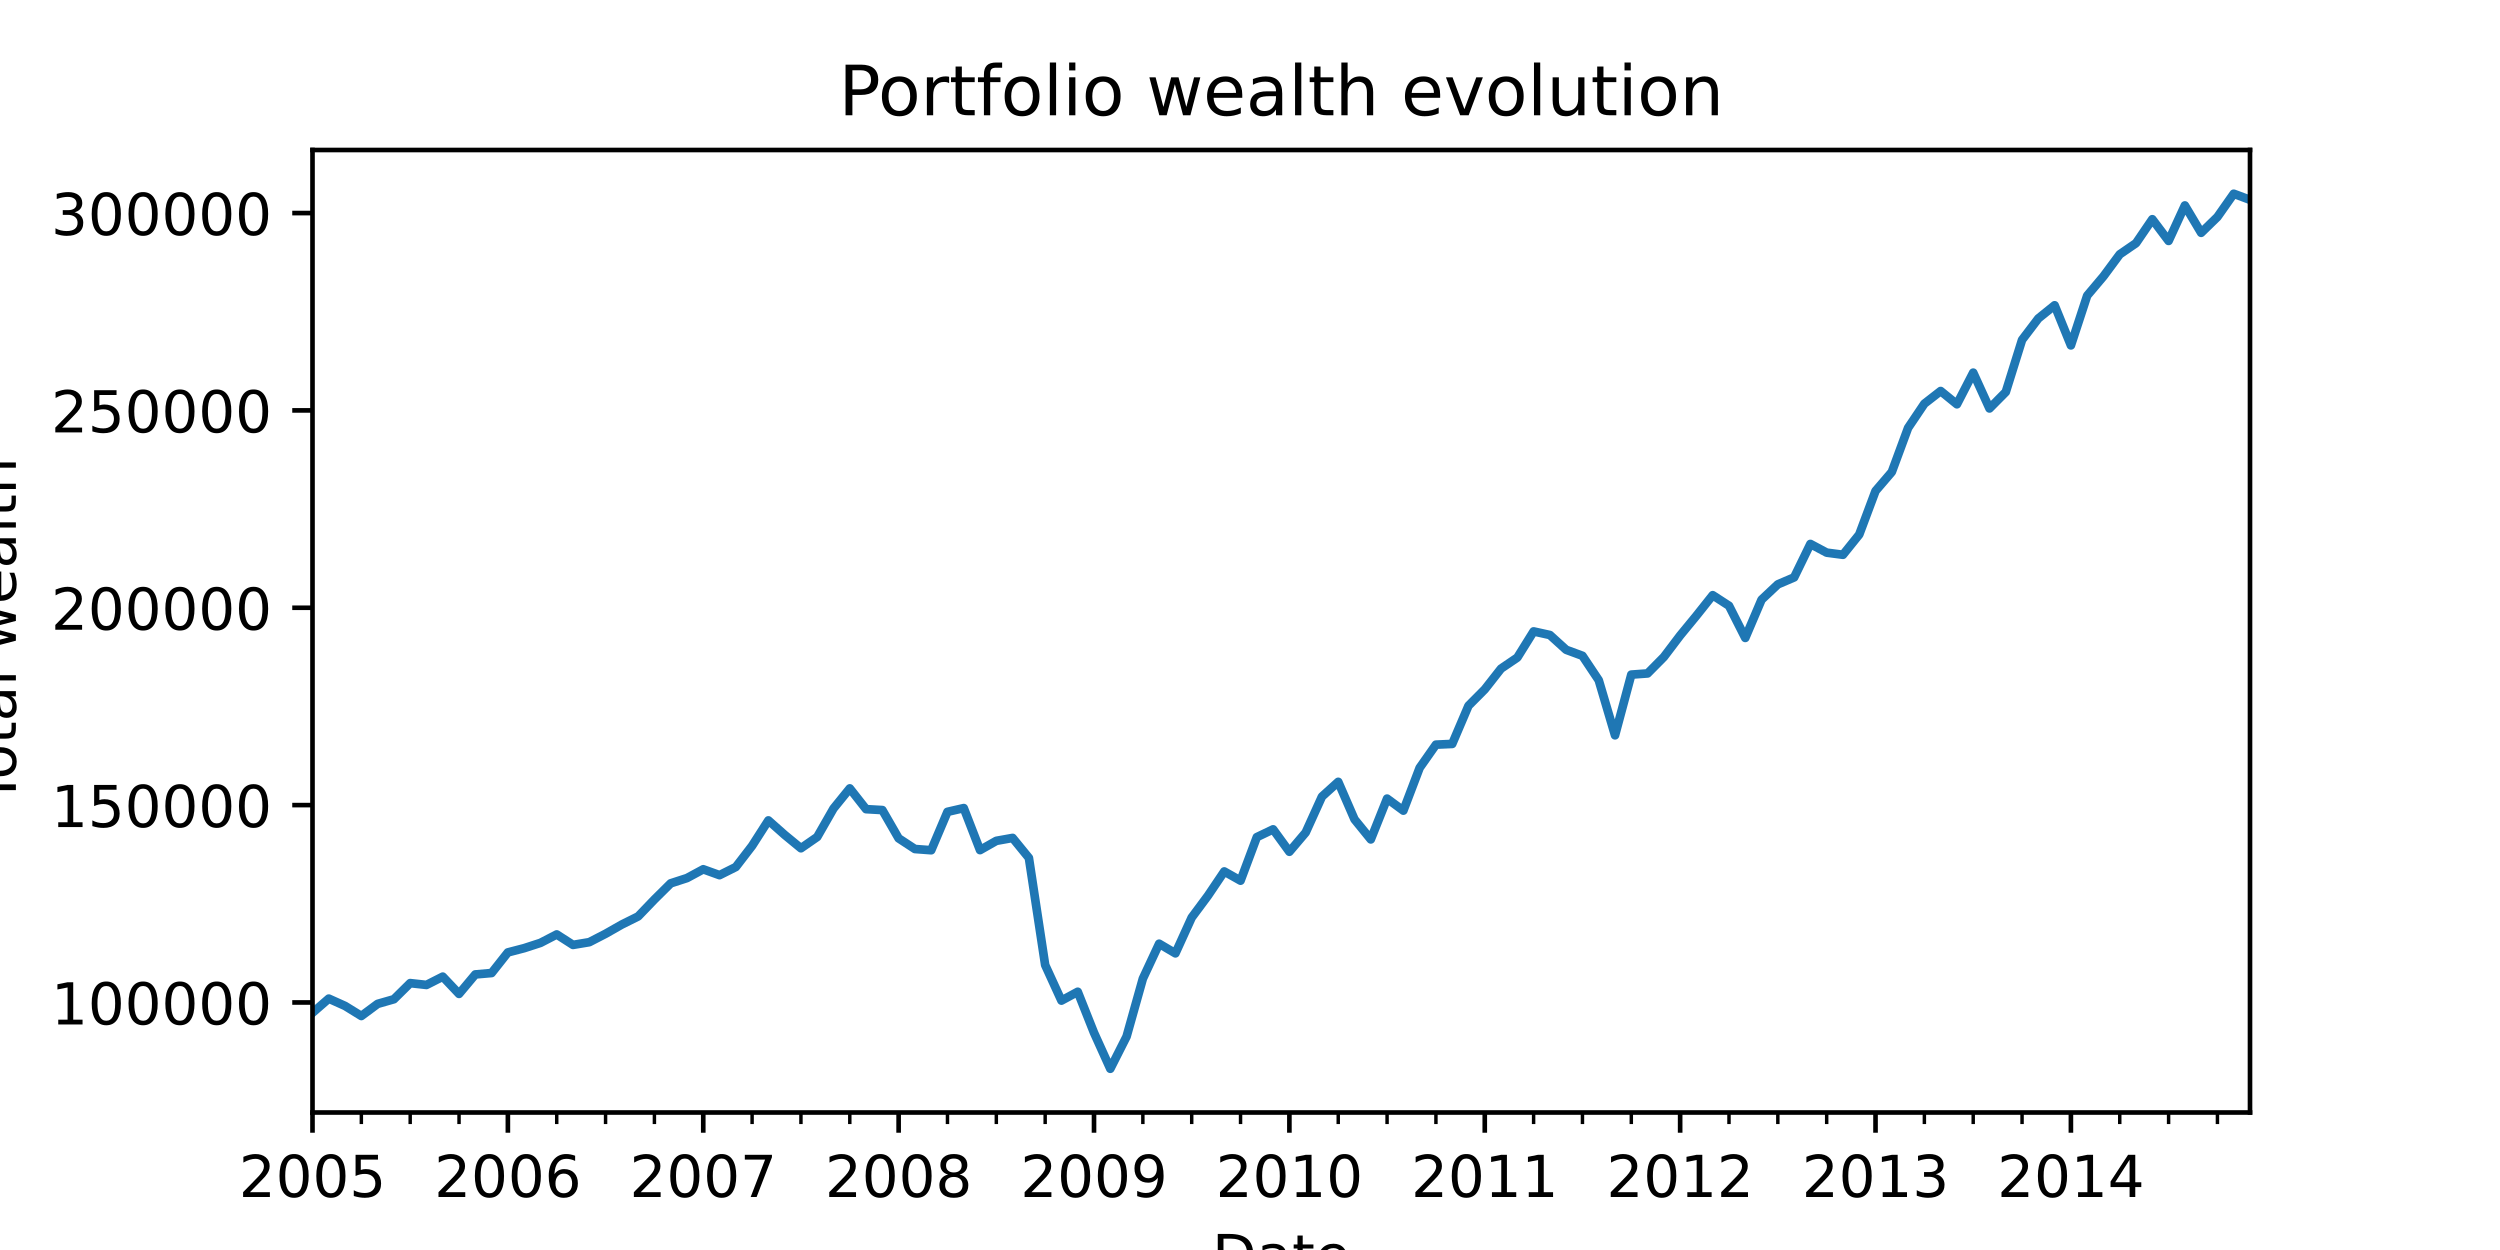
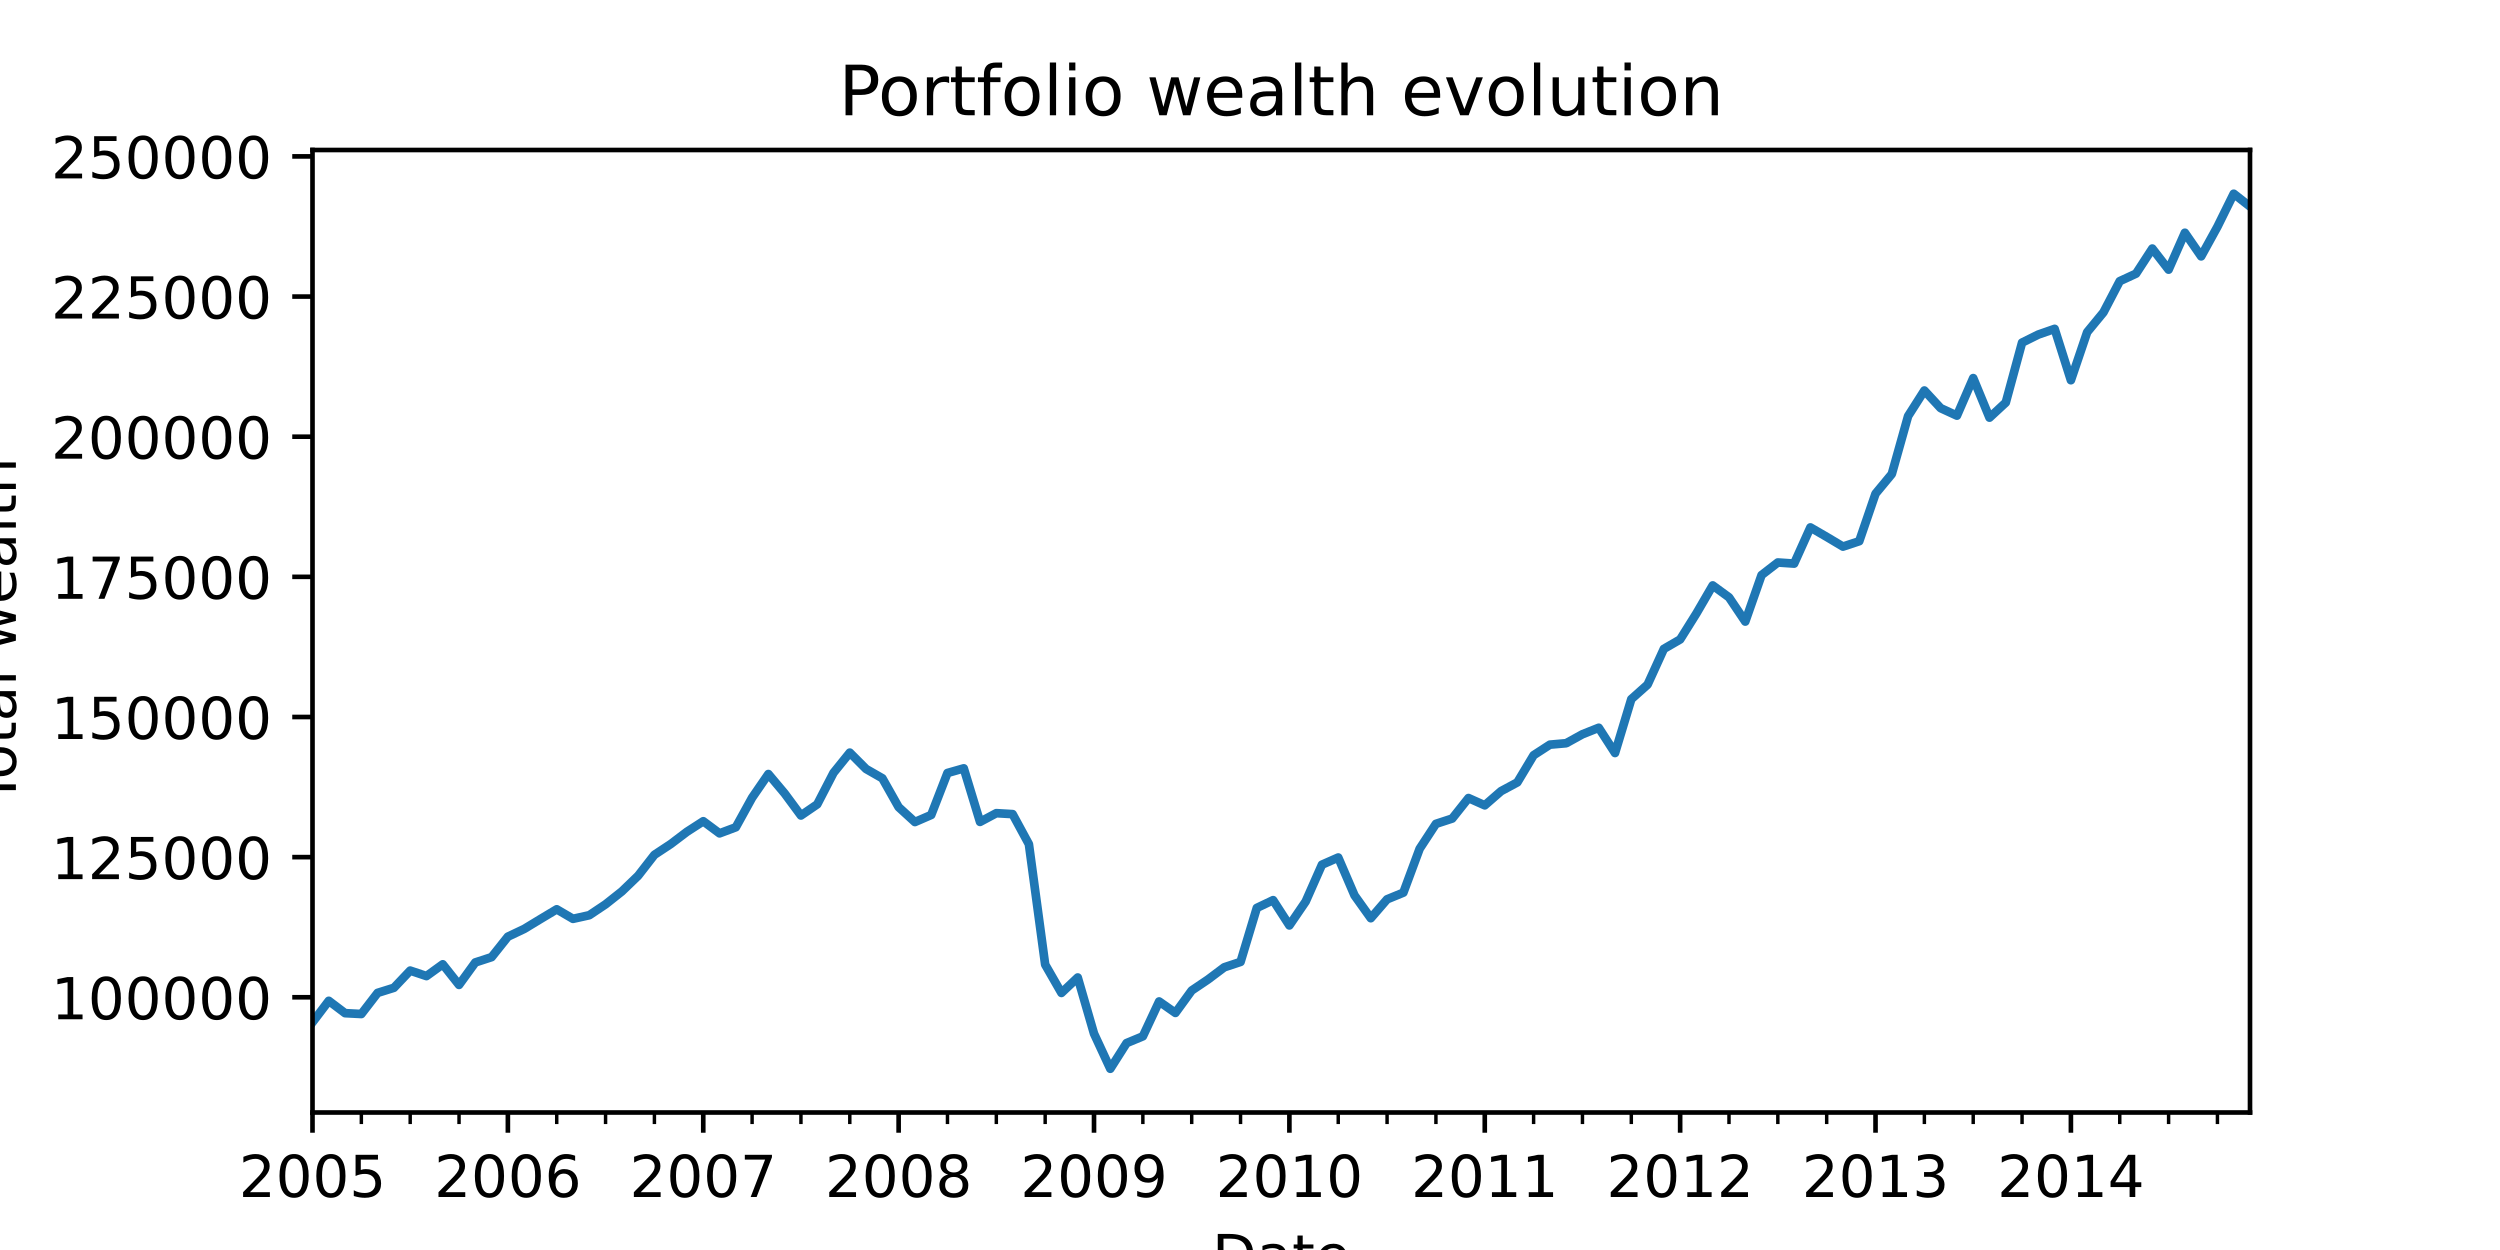
<svg xmlns="http://www.w3.org/2000/svg" xmlns:xlink="http://www.w3.org/1999/xlink" width="432pt" height="216pt" viewBox="0 0 432 216" version="1.1">
  <defs>
    <style type="text/css">*{stroke-linejoin: round; stroke-linecap: butt}</style>
  </defs>
  <g id="figure_1">
    <g id="patch_1">
      <path d="M 0 216  L 432 216  L 432 0  L 0 0  z " style="fill: #ffffff" />
    </g>
    <g id="axes_1">
      <g id="patch_2">
        <path d="M 54 192.24  L 388.8 192.24  L 388.8 25.92  L 54 25.92  z " style="fill: #ffffff" />
      </g>
      <g id="matplotlib.axis_1">
        <g id="xtick_1">
          <g id="line2d_1">
            <defs>
-               <path id="md6918cca23" d="M 0 0  L 0 3.5  " style="stroke: #000000; stroke-width: 0.8" />
+               <path id="mfe37d10457" d="M 0 0  L 0 3.5  " style="stroke: #000000; stroke-width: 0.8" />
            </defs>
            <g>
-               <use xlink:href="#md6918cca23" x="54" y="192.24" style="stroke: #000000; stroke-width: 0.8" />
+               <use xlink:href="#mfe37d10457" x="54" y="192.24" style="stroke: #000000; stroke-width: 0.8" />
            </g>
          </g>
          <g id="text_1">
            <g transform="translate(41.275 206.8384) scale(0.1 -0.1)">
              <defs>
                <path id="DejaVuSans-32" d="M 1228 531  L 3431 531  L 3431 0  L 469 0  L 469 531  Q 828 903 1448 1529  Q 2069 2156 2228 2338  Q 2531 2678 2651 2914  Q 2772 3150 2772 3378  Q 2772 3750 2511 3984  Q 2250 4219 1831 4219  Q 1534 4219 1204 4116  Q 875 4013 500 3803  L 500 4441  Q 881 4594 1212 4672  Q 1544 4750 1819 4750  Q 2544 4750 2975 4387  Q 3406 4025 3406 3419  Q 3406 3131 3298 2873  Q 3191 2616 2906 2266  Q 2828 2175 2409 1742  Q 1991 1309 1228 531  z " transform="scale(0.015625)" />
                <path id="DejaVuSans-30" d="M 2034 4250  Q 1547 4250 1301 3770  Q 1056 3291 1056 2328  Q 1056 1369 1301 889  Q 1547 409 2034 409  Q 2525 409 2770 889  Q 3016 1369 3016 2328  Q 3016 3291 2770 3770  Q 2525 4250 2034 4250  z M 2034 4750  Q 2819 4750 3233 4129  Q 3647 3509 3647 2328  Q 3647 1150 3233 529  Q 2819 -91 2034 -91  Q 1250 -91 836 529  Q 422 1150 422 2328  Q 422 3509 836 4129  Q 1250 4750 2034 4750  z " transform="scale(0.015625)" />
                <path id="DejaVuSans-35" d="M 691 4666  L 3169 4666  L 3169 4134  L 1269 4134  L 1269 2991  Q 1406 3038 1543 3061  Q 1681 3084 1819 3084  Q 2600 3084 3056 2656  Q 3513 2228 3513 1497  Q 3513 744 3044 326  Q 2575 -91 1722 -91  Q 1428 -91 1123 -41  Q 819 9 494 109  L 494 744  Q 775 591 1075 516  Q 1375 441 1709 441  Q 2250 441 2565 725  Q 2881 1009 2881 1497  Q 2881 1984 2565 2268  Q 2250 2553 1709 2553  Q 1456 2553 1204 2497  Q 953 2441 691 2322  L 691 4666  z " transform="scale(0.015625)" />
              </defs>
              <use xlink:href="#DejaVuSans-32" />
              <use xlink:href="#DejaVuSans-30" transform="translate(63.62305 0)" />
              <use xlink:href="#DejaVuSans-30" transform="translate(127.2461 0)" />
              <use xlink:href="#DejaVuSans-35" transform="translate(190.8691 0)" />
            </g>
          </g>
        </g>
        <g id="xtick_2">
          <g id="line2d_2">
            <g>
-               <use xlink:href="#md6918cca23" x="87.761" y="192.24" style="stroke: #000000; stroke-width: 0.8" />
+               <use xlink:href="#mfe37d10457" x="87.761" y="192.24" style="stroke: #000000; stroke-width: 0.8" />
            </g>
          </g>
          <g id="text_2">
            <g transform="translate(75.03634 206.8384) scale(0.1 -0.1)">
              <defs>
                <path id="DejaVuSans-36" d="M 2113 2584  Q 1688 2584 1439 2293  Q 1191 2003 1191 1497  Q 1191 994 1439 701  Q 1688 409 2113 409  Q 2538 409 2786 701  Q 3034 994 3034 1497  Q 3034 2003 2786 2293  Q 2538 2584 2113 2584  z M 3366 4563  L 3366 3988  Q 3128 4100 2886 4159  Q 2644 4219 2406 4219  Q 1781 4219 1451 3797  Q 1122 3375 1075 2522  Q 1259 2794 1537 2939  Q 1816 3084 2150 3084  Q 2853 3084 3261 2657  Q 3669 2231 3669 1497  Q 3669 778 3244 343  Q 2819 -91 2113 -91  Q 1303 -91 875 529  Q 447 1150 447 2328  Q 447 3434 972 4092  Q 1497 4750 2381 4750  Q 2619 4750 2861 4703  Q 3103 4656 3366 4563  z " transform="scale(0.015625)" />
              </defs>
              <use xlink:href="#DejaVuSans-32" />
              <use xlink:href="#DejaVuSans-30" transform="translate(63.62305 0)" />
              <use xlink:href="#DejaVuSans-30" transform="translate(127.2461 0)" />
              <use xlink:href="#DejaVuSans-36" transform="translate(190.8691 0)" />
            </g>
          </g>
        </g>
        <g id="xtick_3">
          <g id="line2d_3">
            <g>
-               <use xlink:href="#md6918cca23" x="121.523" y="192.24" style="stroke: #000000; stroke-width: 0.8" />
+               <use xlink:href="#mfe37d10457" x="121.523" y="192.24" style="stroke: #000000; stroke-width: 0.8" />
            </g>
          </g>
          <g id="text_3">
            <g transform="translate(108.7977 206.8384) scale(0.1 -0.1)">
              <defs>
                <path id="DejaVuSans-37" d="M 525 4666  L 3525 4666  L 3525 4397  L 1831 0  L 1172 0  L 2766 4134  L 525 4134  L 525 4666  z " transform="scale(0.015625)" />
              </defs>
              <use xlink:href="#DejaVuSans-32" />
              <use xlink:href="#DejaVuSans-30" transform="translate(63.62305 0)" />
              <use xlink:href="#DejaVuSans-30" transform="translate(127.2461 0)" />
              <use xlink:href="#DejaVuSans-37" transform="translate(190.8691 0)" />
            </g>
          </g>
        </g>
        <g id="xtick_4">
          <g id="line2d_4">
            <g>
-               <use xlink:href="#md6918cca23" x="155.284" y="192.24" style="stroke: #000000; stroke-width: 0.8" />
+               <use xlink:href="#mfe37d10457" x="155.284" y="192.24" style="stroke: #000000; stroke-width: 0.8" />
            </g>
          </g>
          <g id="text_4">
            <g transform="translate(142.559 206.8384) scale(0.1 -0.1)">
              <defs>
                <path id="DejaVuSans-38" d="M 2034 2216  Q 1584 2216 1326 1975  Q 1069 1734 1069 1313  Q 1069 891 1326 650  Q 1584 409 2034 409  Q 2484 409 2743 651  Q 3003 894 3003 1313  Q 3003 1734 2745 1975  Q 2488 2216 2034 2216  z M 1403 2484  Q 997 2584 770 2862  Q 544 3141 544 3541  Q 544 4100 942 4425  Q 1341 4750 2034 4750  Q 2731 4750 3128 4425  Q 3525 4100 3525 3541  Q 3525 3141 3298 2862  Q 3072 2584 2669 2484  Q 3125 2378 3379 2068  Q 3634 1759 3634 1313  Q 3634 634 3220 271  Q 2806 -91 2034 -91  Q 1263 -91 848 271  Q 434 634 434 1313  Q 434 1759 690 2068  Q 947 2378 1403 2484  z M 1172 3481  Q 1172 3119 1398 2916  Q 1625 2713 2034 2713  Q 2441 2713 2670 2916  Q 2900 3119 2900 3481  Q 2900 3844 2670 4047  Q 2441 4250 2034 4250  Q 1625 4250 1398 4047  Q 1172 3844 1172 3481  z " transform="scale(0.015625)" />
              </defs>
              <use xlink:href="#DejaVuSans-32" />
              <use xlink:href="#DejaVuSans-30" transform="translate(63.62305 0)" />
              <use xlink:href="#DejaVuSans-30" transform="translate(127.2461 0)" />
              <use xlink:href="#DejaVuSans-38" transform="translate(190.8691 0)" />
            </g>
          </g>
        </g>
        <g id="xtick_5">
          <g id="line2d_5">
            <g>
-               <use xlink:href="#md6918cca23" x="189.045" y="192.24" style="stroke: #000000; stroke-width: 0.8" />
+               <use xlink:href="#mfe37d10457" x="189.045" y="192.24" style="stroke: #000000; stroke-width: 0.8" />
            </g>
          </g>
          <g id="text_5">
            <g transform="translate(176.3204 206.8384) scale(0.1 -0.1)">
              <defs>
                <path id="DejaVuSans-39" d="M 703 97  L 703 672  Q 941 559 1184 500  Q 1428 441 1663 441  Q 2288 441 2617 861  Q 2947 1281 2994 2138  Q 2813 1869 2534 1725  Q 2256 1581 1919 1581  Q 1219 1581 811 2004  Q 403 2428 403 3163  Q 403 3881 828 4315  Q 1253 4750 1959 4750  Q 2769 4750 3195 4129  Q 3622 3509 3622 2328  Q 3622 1225 3098 567  Q 2575 -91 1691 -91  Q 1453 -91 1209 -44  Q 966 3 703 97  z M 1959 2075  Q 2384 2075 2632 2365  Q 2881 2656 2881 3163  Q 2881 3666 2632 3958  Q 2384 4250 1959 4250  Q 1534 4250 1286 3958  Q 1038 3666 1038 3163  Q 1038 2656 1286 2365  Q 1534 2075 1959 2075  z " transform="scale(0.015625)" />
              </defs>
              <use xlink:href="#DejaVuSans-32" />
              <use xlink:href="#DejaVuSans-30" transform="translate(63.62305 0)" />
              <use xlink:href="#DejaVuSans-30" transform="translate(127.2461 0)" />
              <use xlink:href="#DejaVuSans-39" transform="translate(190.8691 0)" />
            </g>
          </g>
        </g>
        <g id="xtick_6">
          <g id="line2d_6">
            <g>
-               <use xlink:href="#md6918cca23" x="222.807" y="192.24" style="stroke: #000000; stroke-width: 0.8" />
+               <use xlink:href="#mfe37d10457" x="222.807" y="192.24" style="stroke: #000000; stroke-width: 0.8" />
            </g>
          </g>
          <g id="text_6">
            <g transform="translate(210.0817 206.8384) scale(0.1 -0.1)">
              <defs>
                <path id="DejaVuSans-31" d="M 794 531  L 1825 531  L 1825 4091  L 703 3866  L 703 4441  L 1819 4666  L 2450 4666  L 2450 531  L 3481 531  L 3481 0  L 794 0  L 794 531  z " transform="scale(0.015625)" />
              </defs>
              <use xlink:href="#DejaVuSans-32" />
              <use xlink:href="#DejaVuSans-30" transform="translate(63.62305 0)" />
              <use xlink:href="#DejaVuSans-31" transform="translate(127.2461 0)" />
              <use xlink:href="#DejaVuSans-30" transform="translate(190.8691 0)" />
            </g>
          </g>
        </g>
        <g id="xtick_7">
          <g id="line2d_7">
            <g>
-               <use xlink:href="#md6918cca23" x="256.568" y="192.24" style="stroke: #000000; stroke-width: 0.8" />
+               <use xlink:href="#mfe37d10457" x="256.568" y="192.24" style="stroke: #000000; stroke-width: 0.8" />
            </g>
          </g>
          <g id="text_7">
            <g transform="translate(243.8431 206.8384) scale(0.1 -0.1)">
              <use xlink:href="#DejaVuSans-32" />
              <use xlink:href="#DejaVuSans-30" transform="translate(63.62305 0)" />
              <use xlink:href="#DejaVuSans-31" transform="translate(127.2461 0)" />
              <use xlink:href="#DejaVuSans-31" transform="translate(190.8691 0)" />
            </g>
          </g>
        </g>
        <g id="xtick_8">
          <g id="line2d_8">
            <g>
-               <use xlink:href="#md6918cca23" x="290.329" y="192.24" style="stroke: #000000; stroke-width: 0.8" />
+               <use xlink:href="#mfe37d10457" x="290.329" y="192.24" style="stroke: #000000; stroke-width: 0.8" />
            </g>
          </g>
          <g id="text_8">
            <g transform="translate(277.6044 206.8384) scale(0.1 -0.1)">
              <use xlink:href="#DejaVuSans-32" />
              <use xlink:href="#DejaVuSans-30" transform="translate(63.62305 0)" />
              <use xlink:href="#DejaVuSans-31" transform="translate(127.2461 0)" />
              <use xlink:href="#DejaVuSans-32" transform="translate(190.8691 0)" />
            </g>
          </g>
        </g>
        <g id="xtick_9">
          <g id="line2d_9">
            <g>
-               <use xlink:href="#md6918cca23" x="324.091" y="192.24" style="stroke: #000000; stroke-width: 0.8" />
+               <use xlink:href="#mfe37d10457" x="324.091" y="192.24" style="stroke: #000000; stroke-width: 0.8" />
            </g>
          </g>
          <g id="text_9">
            <g transform="translate(311.3658 206.8384) scale(0.1 -0.1)">
              <defs>
                <path id="DejaVuSans-33" d="M 2597 2516  Q 3050 2419 3304 2112  Q 3559 1806 3559 1356  Q 3559 666 3084 287  Q 2609 -91 1734 -91  Q 1441 -91 1130 -33  Q 819 25 488 141  L 488 750  Q 750 597 1062 519  Q 1375 441 1716 441  Q 2309 441 2620 675  Q 2931 909 2931 1356  Q 2931 1769 2642 2001  Q 2353 2234 1838 2234  L 1294 2234  L 1294 2753  L 1863 2753  Q 2328 2753 2575 2939  Q 2822 3125 2822 3475  Q 2822 3834 2567 4026  Q 2313 4219 1838 4219  Q 1578 4219 1281 4162  Q 984 4106 628 3988  L 628 4550  Q 988 4650 1302 4700  Q 1616 4750 1894 4750  Q 2613 4750 3031 4423  Q 3450 4097 3450 3541  Q 3450 3153 3228 2886  Q 3006 2619 2597 2516  z " transform="scale(0.015625)" />
              </defs>
              <use xlink:href="#DejaVuSans-32" />
              <use xlink:href="#DejaVuSans-30" transform="translate(63.62305 0)" />
              <use xlink:href="#DejaVuSans-31" transform="translate(127.2461 0)" />
              <use xlink:href="#DejaVuSans-33" transform="translate(190.8691 0)" />
            </g>
          </g>
        </g>
        <g id="xtick_10">
          <g id="line2d_10">
            <g>
-               <use xlink:href="#md6918cca23" x="357.852" y="192.24" style="stroke: #000000; stroke-width: 0.8" />
+               <use xlink:href="#mfe37d10457" x="357.852" y="192.24" style="stroke: #000000; stroke-width: 0.8" />
            </g>
          </g>
          <g id="text_10">
            <g transform="translate(345.1271 206.8384) scale(0.1 -0.1)">
              <defs>
                <path id="DejaVuSans-34" d="M 2419 4116  L 825 1625  L 2419 1625  L 2419 4116  z M 2253 4666  L 3047 4666  L 3047 1625  L 3713 1625  L 3713 1100  L 3047 1100  L 3047 0  L 2419 0  L 2419 1100  L 313 1100  L 313 1709  L 2253 4666  z " transform="scale(0.015625)" />
              </defs>
              <use xlink:href="#DejaVuSans-32" />
              <use xlink:href="#DejaVuSans-30" transform="translate(63.62305 0)" />
              <use xlink:href="#DejaVuSans-31" transform="translate(127.2461 0)" />
              <use xlink:href="#DejaVuSans-34" transform="translate(190.8691 0)" />
            </g>
          </g>
        </g>
        <g id="xtick_11">
          <g id="line2d_11">
            <defs>
-               <path id="m99a7c73864" d="M 0 0  L 0 2  " style="stroke: #000000; stroke-width: 0.6" />
+               <path id="md1163c9b66" d="M 0 0  L 0 2  " style="stroke: #000000; stroke-width: 0.6" />
            </defs>
            <g>
-               <use xlink:href="#m99a7c73864" x="62.44" y="192.24" style="stroke: #000000; stroke-width: 0.6" />
+               <use xlink:href="#md1163c9b66" x="62.44" y="192.24" style="stroke: #000000; stroke-width: 0.6" />
            </g>
          </g>
        </g>
        <g id="xtick_12">
          <g id="line2d_12">
            <g>
-               <use xlink:href="#m99a7c73864" x="70.881" y="192.24" style="stroke: #000000; stroke-width: 0.6" />
+               <use xlink:href="#md1163c9b66" x="70.881" y="192.24" style="stroke: #000000; stroke-width: 0.6" />
            </g>
          </g>
        </g>
        <g id="xtick_13">
          <g id="line2d_13">
            <g>
-               <use xlink:href="#m99a7c73864" x="79.321" y="192.24" style="stroke: #000000; stroke-width: 0.6" />
+               <use xlink:href="#md1163c9b66" x="79.321" y="192.24" style="stroke: #000000; stroke-width: 0.6" />
            </g>
          </g>
        </g>
        <g id="xtick_14">
          <g id="line2d_14">
            <g>
-               <use xlink:href="#m99a7c73864" x="96.202" y="192.24" style="stroke: #000000; stroke-width: 0.6" />
+               <use xlink:href="#md1163c9b66" x="96.202" y="192.24" style="stroke: #000000; stroke-width: 0.6" />
            </g>
          </g>
        </g>
        <g id="xtick_15">
          <g id="line2d_15">
            <g>
-               <use xlink:href="#m99a7c73864" x="104.642" y="192.24" style="stroke: #000000; stroke-width: 0.6" />
+               <use xlink:href="#md1163c9b66" x="104.642" y="192.24" style="stroke: #000000; stroke-width: 0.6" />
            </g>
          </g>
        </g>
        <g id="xtick_16">
          <g id="line2d_16">
            <g>
-               <use xlink:href="#m99a7c73864" x="113.082" y="192.24" style="stroke: #000000; stroke-width: 0.6" />
+               <use xlink:href="#md1163c9b66" x="113.082" y="192.24" style="stroke: #000000; stroke-width: 0.6" />
            </g>
          </g>
        </g>
        <g id="xtick_17">
          <g id="line2d_17">
            <g>
-               <use xlink:href="#m99a7c73864" x="129.963" y="192.24" style="stroke: #000000; stroke-width: 0.6" />
+               <use xlink:href="#md1163c9b66" x="129.963" y="192.24" style="stroke: #000000; stroke-width: 0.6" />
            </g>
          </g>
        </g>
        <g id="xtick_18">
          <g id="line2d_18">
            <g>
-               <use xlink:href="#m99a7c73864" x="138.403" y="192.24" style="stroke: #000000; stroke-width: 0.6" />
+               <use xlink:href="#md1163c9b66" x="138.403" y="192.24" style="stroke: #000000; stroke-width: 0.6" />
            </g>
          </g>
        </g>
        <g id="xtick_19">
          <g id="line2d_19">
            <g>
-               <use xlink:href="#m99a7c73864" x="146.844" y="192.24" style="stroke: #000000; stroke-width: 0.6" />
+               <use xlink:href="#md1163c9b66" x="146.844" y="192.24" style="stroke: #000000; stroke-width: 0.6" />
            </g>
          </g>
        </g>
        <g id="xtick_20">
          <g id="line2d_20">
            <g>
-               <use xlink:href="#m99a7c73864" x="163.724" y="192.24" style="stroke: #000000; stroke-width: 0.6" />
+               <use xlink:href="#md1163c9b66" x="163.724" y="192.24" style="stroke: #000000; stroke-width: 0.6" />
            </g>
          </g>
        </g>
        <g id="xtick_21">
          <g id="line2d_21">
            <g>
-               <use xlink:href="#m99a7c73864" x="172.165" y="192.24" style="stroke: #000000; stroke-width: 0.6" />
+               <use xlink:href="#md1163c9b66" x="172.165" y="192.24" style="stroke: #000000; stroke-width: 0.6" />
            </g>
          </g>
        </g>
        <g id="xtick_22">
          <g id="line2d_22">
            <g>
-               <use xlink:href="#m99a7c73864" x="180.605" y="192.24" style="stroke: #000000; stroke-width: 0.6" />
+               <use xlink:href="#md1163c9b66" x="180.605" y="192.24" style="stroke: #000000; stroke-width: 0.6" />
            </g>
          </g>
        </g>
        <g id="xtick_23">
          <g id="line2d_23">
            <g>
-               <use xlink:href="#m99a7c73864" x="197.486" y="192.24" style="stroke: #000000; stroke-width: 0.6" />
+               <use xlink:href="#md1163c9b66" x="197.486" y="192.24" style="stroke: #000000; stroke-width: 0.6" />
            </g>
          </g>
        </g>
        <g id="xtick_24">
          <g id="line2d_24">
            <g>
-               <use xlink:href="#m99a7c73864" x="205.926" y="192.24" style="stroke: #000000; stroke-width: 0.6" />
+               <use xlink:href="#md1163c9b66" x="205.926" y="192.24" style="stroke: #000000; stroke-width: 0.6" />
            </g>
          </g>
        </g>
        <g id="xtick_25">
          <g id="line2d_25">
            <g>
-               <use xlink:href="#m99a7c73864" x="214.366" y="192.24" style="stroke: #000000; stroke-width: 0.6" />
+               <use xlink:href="#md1163c9b66" x="214.366" y="192.24" style="stroke: #000000; stroke-width: 0.6" />
            </g>
          </g>
        </g>
        <g id="xtick_26">
          <g id="line2d_26">
            <g>
-               <use xlink:href="#m99a7c73864" x="231.247" y="192.24" style="stroke: #000000; stroke-width: 0.6" />
+               <use xlink:href="#md1163c9b66" x="231.247" y="192.24" style="stroke: #000000; stroke-width: 0.6" />
            </g>
          </g>
        </g>
        <g id="xtick_27">
          <g id="line2d_27">
            <g>
-               <use xlink:href="#m99a7c73864" x="239.687" y="192.24" style="stroke: #000000; stroke-width: 0.6" />
+               <use xlink:href="#md1163c9b66" x="239.687" y="192.24" style="stroke: #000000; stroke-width: 0.6" />
            </g>
          </g>
        </g>
        <g id="xtick_28">
          <g id="line2d_28">
            <g>
-               <use xlink:href="#m99a7c73864" x="248.128" y="192.24" style="stroke: #000000; stroke-width: 0.6" />
+               <use xlink:href="#md1163c9b66" x="248.128" y="192.24" style="stroke: #000000; stroke-width: 0.6" />
            </g>
          </g>
        </g>
        <g id="xtick_29">
          <g id="line2d_29">
            <g>
-               <use xlink:href="#m99a7c73864" x="265.008" y="192.24" style="stroke: #000000; stroke-width: 0.6" />
+               <use xlink:href="#md1163c9b66" x="265.008" y="192.24" style="stroke: #000000; stroke-width: 0.6" />
            </g>
          </g>
        </g>
        <g id="xtick_30">
          <g id="line2d_30">
            <g>
-               <use xlink:href="#m99a7c73864" x="273.449" y="192.24" style="stroke: #000000; stroke-width: 0.6" />
+               <use xlink:href="#md1163c9b66" x="273.449" y="192.24" style="stroke: #000000; stroke-width: 0.6" />
            </g>
          </g>
        </g>
        <g id="xtick_31">
          <g id="line2d_31">
            <g>
-               <use xlink:href="#m99a7c73864" x="281.889" y="192.24" style="stroke: #000000; stroke-width: 0.6" />
+               <use xlink:href="#md1163c9b66" x="281.889" y="192.24" style="stroke: #000000; stroke-width: 0.6" />
            </g>
          </g>
        </g>
        <g id="xtick_32">
          <g id="line2d_32">
            <g>
-               <use xlink:href="#m99a7c73864" x="298.77" y="192.24" style="stroke: #000000; stroke-width: 0.6" />
+               <use xlink:href="#md1163c9b66" x="298.77" y="192.24" style="stroke: #000000; stroke-width: 0.6" />
            </g>
          </g>
        </g>
        <g id="xtick_33">
          <g id="line2d_33">
            <g>
-               <use xlink:href="#m99a7c73864" x="307.21" y="192.24" style="stroke: #000000; stroke-width: 0.6" />
+               <use xlink:href="#md1163c9b66" x="307.21" y="192.24" style="stroke: #000000; stroke-width: 0.6" />
            </g>
          </g>
        </g>
        <g id="xtick_34">
          <g id="line2d_34">
            <g>
-               <use xlink:href="#m99a7c73864" x="315.65" y="192.24" style="stroke: #000000; stroke-width: 0.6" />
+               <use xlink:href="#md1163c9b66" x="315.65" y="192.24" style="stroke: #000000; stroke-width: 0.6" />
            </g>
          </g>
        </g>
        <g id="xtick_35">
          <g id="line2d_35">
            <g>
-               <use xlink:href="#m99a7c73864" x="332.531" y="192.24" style="stroke: #000000; stroke-width: 0.6" />
+               <use xlink:href="#md1163c9b66" x="332.531" y="192.24" style="stroke: #000000; stroke-width: 0.6" />
            </g>
          </g>
        </g>
        <g id="xtick_36">
          <g id="line2d_36">
            <g>
-               <use xlink:href="#m99a7c73864" x="340.971" y="192.24" style="stroke: #000000; stroke-width: 0.6" />
+               <use xlink:href="#md1163c9b66" x="340.971" y="192.24" style="stroke: #000000; stroke-width: 0.6" />
            </g>
          </g>
        </g>
        <g id="xtick_37">
          <g id="line2d_37">
            <g>
-               <use xlink:href="#m99a7c73864" x="349.412" y="192.24" style="stroke: #000000; stroke-width: 0.6" />
+               <use xlink:href="#md1163c9b66" x="349.412" y="192.24" style="stroke: #000000; stroke-width: 0.6" />
            </g>
          </g>
        </g>
        <g id="xtick_38">
          <g id="line2d_38">
            <g>
-               <use xlink:href="#m99a7c73864" x="366.292" y="192.24" style="stroke: #000000; stroke-width: 0.6" />
+               <use xlink:href="#md1163c9b66" x="366.292" y="192.24" style="stroke: #000000; stroke-width: 0.6" />
            </g>
          </g>
        </g>
        <g id="xtick_39">
          <g id="line2d_39">
            <g>
-               <use xlink:href="#m99a7c73864" x="374.733" y="192.24" style="stroke: #000000; stroke-width: 0.6" />
+               <use xlink:href="#md1163c9b66" x="374.733" y="192.24" style="stroke: #000000; stroke-width: 0.6" />
            </g>
          </g>
        </g>
        <g id="xtick_40">
          <g id="line2d_40">
            <g>
-               <use xlink:href="#m99a7c73864" x="383.173" y="192.24" style="stroke: #000000; stroke-width: 0.6" />
+               <use xlink:href="#md1163c9b66" x="383.173" y="192.24" style="stroke: #000000; stroke-width: 0.6" />
            </g>
          </g>
        </g>
        <g id="text_11">
          <g transform="translate(209.4492 220.5166) scale(0.1 -0.1)">
            <defs>
              <path id="DejaVuSans-44" d="M 1259 4147  L 1259 519  L 2022 519  Q 2988 519 3436 956  Q 3884 1394 3884 2338  Q 3884 3275 3436 3711  Q 2988 4147 2022 4147  L 1259 4147  z M 628 4666  L 1925 4666  Q 3281 4666 3915 4102  Q 4550 3538 4550 2338  Q 4550 1131 3912 565  Q 3275 0 1925 0  L 628 0  L 628 4666  z " transform="scale(0.015625)" />
              <path id="DejaVuSans-61" d="M 2194 1759  Q 1497 1759 1228 1600  Q 959 1441 959 1056  Q 959 750 1161 570  Q 1363 391 1709 391  Q 2188 391 2477 730  Q 2766 1069 2766 1631  L 2766 1759  L 2194 1759  z M 3341 1997  L 3341 0  L 2766 0  L 2766 531  Q 2569 213 2275 61  Q 1981 -91 1556 -91  Q 1019 -91 701 211  Q 384 513 384 1019  Q 384 1609 779 1909  Q 1175 2209 1959 2209  L 2766 2209  L 2766 2266  Q 2766 2663 2505 2880  Q 2244 3097 1772 3097  Q 1472 3097 1187 3025  Q 903 2953 641 2809  L 641 3341  Q 956 3463 1253 3523  Q 1550 3584 1831 3584  Q 2591 3584 2966 3190  Q 3341 2797 3341 1997  z " transform="scale(0.015625)" />
              <path id="DejaVuSans-74" d="M 1172 4494  L 1172 3500  L 2356 3500  L 2356 3053  L 1172 3053  L 1172 1153  Q 1172 725 1289 603  Q 1406 481 1766 481  L 2356 481  L 2356 0  L 1766 0  Q 1100 0 847 248  Q 594 497 594 1153  L 594 3053  L 172 3053  L 172 3500  L 594 3500  L 594 4494  L 1172 4494  z " transform="scale(0.015625)" />
              <path id="DejaVuSans-65" d="M 3597 1894  L 3597 1613  L 953 1613  Q 991 1019 1311 708  Q 1631 397 2203 397  Q 2534 397 2845 478  Q 3156 559 3463 722  L 3463 178  Q 3153 47 2828 -22  Q 2503 -91 2169 -91  Q 1331 -91 842 396  Q 353 884 353 1716  Q 353 2575 817 3079  Q 1281 3584 2069 3584  Q 2775 3584 3186 3129  Q 3597 2675 3597 1894  z M 3022 2063  Q 3016 2534 2758 2815  Q 2500 3097 2075 3097  Q 1594 3097 1305 2825  Q 1016 2553 972 2059  L 3022 2063  z " transform="scale(0.015625)" />
            </defs>
            <use xlink:href="#DejaVuSans-44" />
            <use xlink:href="#DejaVuSans-61" transform="translate(77.00195 0)" />
            <use xlink:href="#DejaVuSans-74" transform="translate(138.2812 0)" />
            <use xlink:href="#DejaVuSans-65" transform="translate(177.4902 0)" />
          </g>
        </g>
      </g>
      <g id="matplotlib.axis_2">
        <g id="ytick_1">
          <g id="line2d_41">
            <defs>
-               <path id="m73b81f9a34" d="M 0 0  L -3.5 0  " style="stroke: #000000; stroke-width: 0.8" />
+               <path id="m9c42cdfbe0" d="M 0 0  L -3.5 0  " style="stroke: #000000; stroke-width: 0.8" />
            </defs>
            <g>
-               <use xlink:href="#m73b81f9a34" x="54" y="173.225" style="stroke: #000000; stroke-width: 0.8" />
+               <use xlink:href="#m9c42cdfbe0" x="54" y="172.329" style="stroke: #000000; stroke-width: 0.8" />
            </g>
          </g>
          <g id="text_12">
-             <g transform="translate(8.825 177.0247) scale(0.1 -0.1)">
+             <g transform="translate(8.825 176.128) scale(0.1 -0.1)">
              <use xlink:href="#DejaVuSans-31" />
              <use xlink:href="#DejaVuSans-30" transform="translate(63.62305 0)" />
              <use xlink:href="#DejaVuSans-30" transform="translate(127.2461 0)" />
              <use xlink:href="#DejaVuSans-30" transform="translate(190.8691 0)" />
              <use xlink:href="#DejaVuSans-30" transform="translate(254.4922 0)" />
              <use xlink:href="#DejaVuSans-30" transform="translate(318.1152 0)" />
            </g>
          </g>
        </g>
        <g id="ytick_2">
          <g id="line2d_42">
            <g>
-               <use xlink:href="#m73b81f9a34" x="54" y="139.123" style="stroke: #000000; stroke-width: 0.8" />
+               <use xlink:href="#m9c42cdfbe0" x="54" y="148.112" style="stroke: #000000; stroke-width: 0.8" />
            </g>
          </g>
          <g id="text_13">
-             <g transform="translate(8.825 142.9223) scale(0.1 -0.1)">
+             <g transform="translate(8.825 151.911) scale(0.1 -0.1)">
+               <use xlink:href="#DejaVuSans-31" />
+               <use xlink:href="#DejaVuSans-32" transform="translate(63.62305 0)" />
+               <use xlink:href="#DejaVuSans-35" transform="translate(127.2461 0)" />
+               <use xlink:href="#DejaVuSans-30" transform="translate(190.8691 0)" />
+               <use xlink:href="#DejaVuSans-30" transform="translate(254.4922 0)" />
+               <use xlink:href="#DejaVuSans-30" transform="translate(318.1152 0)" />
+             </g>
+           </g>
+         </g>
+         <g id="ytick_3">
+           <g id="line2d_43">
+             <g>
+               <use xlink:href="#m9c42cdfbe0" x="54" y="123.895" style="stroke: #000000; stroke-width: 0.8" />
+             </g>
+           </g>
+           <g id="text_14">
+             <g transform="translate(8.825 127.694) scale(0.1 -0.1)">
              <use xlink:href="#DejaVuSans-31" />
              <use xlink:href="#DejaVuSans-35" transform="translate(63.62305 0)" />
              <use xlink:href="#DejaVuSans-30" transform="translate(127.2461 0)" />
              <use xlink:href="#DejaVuSans-30" transform="translate(190.8691 0)" />
              <use xlink:href="#DejaVuSans-30" transform="translate(254.4922 0)" />
              <use xlink:href="#DejaVuSans-30" transform="translate(318.1152 0)" />
            </g>
          </g>
        </g>
-         <g id="ytick_3">
-           <g id="line2d_43">
-             <g>
-               <use xlink:href="#m73b81f9a34" x="54" y="105.021" style="stroke: #000000; stroke-width: 0.8" />
-             </g>
-           </g>
-           <g id="text_14">
-             <g transform="translate(8.825 108.8199) scale(0.1 -0.1)">
-               <use xlink:href="#DejaVuSans-32" />
-               <use xlink:href="#DejaVuSans-30" transform="translate(63.62305 0)" />
-               <use xlink:href="#DejaVuSans-30" transform="translate(127.2461 0)" />
+         <g id="ytick_4">
+           <g id="line2d_44">
+             <g>
+               <use xlink:href="#m9c42cdfbe0" x="54" y="99.678" style="stroke: #000000; stroke-width: 0.8" />
+             </g>
+           </g>
+           <g id="text_15">
+             <g transform="translate(8.825 103.477) scale(0.1 -0.1)">
+               <use xlink:href="#DejaVuSans-31" />
+               <use xlink:href="#DejaVuSans-37" transform="translate(63.62305 0)" />
+               <use xlink:href="#DejaVuSans-35" transform="translate(127.2461 0)" />
              <use xlink:href="#DejaVuSans-30" transform="translate(190.8691 0)" />
              <use xlink:href="#DejaVuSans-30" transform="translate(254.4922 0)" />
              <use xlink:href="#DejaVuSans-30" transform="translate(318.1152 0)" />
            </g>
          </g>
        </g>
-         <g id="ytick_4">
-           <g id="line2d_44">
-             <g>
-               <use xlink:href="#m73b81f9a34" x="54" y="70.918" style="stroke: #000000; stroke-width: 0.8" />
-             </g>
-           </g>
-           <g id="text_15">
-             <g transform="translate(8.825 74.71747) scale(0.1 -0.1)">
-               <use xlink:href="#DejaVuSans-32" />
-               <use xlink:href="#DejaVuSans-35" transform="translate(63.62305 0)" />
+         <g id="ytick_5">
+           <g id="line2d_45">
+             <g>
+               <use xlink:href="#m9c42cdfbe0" x="54" y="75.461" style="stroke: #000000; stroke-width: 0.8" />
+             </g>
+           </g>
+           <g id="text_16">
+             <g transform="translate(8.825 79.26003) scale(0.1 -0.1)">
+               <use xlink:href="#DejaVuSans-32" />
+               <use xlink:href="#DejaVuSans-30" transform="translate(63.62305 0)" />
              <use xlink:href="#DejaVuSans-30" transform="translate(127.2461 0)" />
              <use xlink:href="#DejaVuSans-30" transform="translate(190.8691 0)" />
              <use xlink:href="#DejaVuSans-30" transform="translate(254.4922 0)" />
              <use xlink:href="#DejaVuSans-30" transform="translate(318.1152 0)" />
            </g>
          </g>
        </g>
-         <g id="ytick_5">
-           <g id="line2d_45">
-             <g>
-               <use xlink:href="#m73b81f9a34" x="54" y="36.816" style="stroke: #000000; stroke-width: 0.8" />
-             </g>
-           </g>
-           <g id="text_16">
-             <g transform="translate(8.825 40.61505) scale(0.1 -0.1)">
-               <use xlink:href="#DejaVuSans-33" />
-               <use xlink:href="#DejaVuSans-30" transform="translate(63.62305 0)" />
-               <use xlink:href="#DejaVuSans-30" transform="translate(127.2461 0)" />
+         <g id="ytick_6">
+           <g id="line2d_46">
+             <g>
+               <use xlink:href="#m9c42cdfbe0" x="54" y="51.244" style="stroke: #000000; stroke-width: 0.8" />
+             </g>
+           </g>
+           <g id="text_17">
+             <g transform="translate(8.825 55.04304) scale(0.1 -0.1)">
+               <use xlink:href="#DejaVuSans-32" />
+               <use xlink:href="#DejaVuSans-32" transform="translate(63.62305 0)" />
+               <use xlink:href="#DejaVuSans-35" transform="translate(127.2461 0)" />
              <use xlink:href="#DejaVuSans-30" transform="translate(190.8691 0)" />
              <use xlink:href="#DejaVuSans-30" transform="translate(254.4922 0)" />
              <use xlink:href="#DejaVuSans-30" transform="translate(318.1152 0)" />
            </g>
          </g>
        </g>
-         <g id="text_17">
+         <g id="ytick_7">
+           <g id="line2d_47">
+             <g>
+               <use xlink:href="#m9c42cdfbe0" x="54" y="27.027" style="stroke: #000000; stroke-width: 0.8" />
+             </g>
+           </g>
+           <g id="text_18">
+             <g transform="translate(8.825 30.82605) scale(0.1 -0.1)">
+               <use xlink:href="#DejaVuSans-32" />
+               <use xlink:href="#DejaVuSans-35" transform="translate(63.62305 0)" />
+               <use xlink:href="#DejaVuSans-30" transform="translate(127.2461 0)" />
+               <use xlink:href="#DejaVuSans-30" transform="translate(190.8691 0)" />
+               <use xlink:href="#DejaVuSans-30" transform="translate(254.4922 0)" />
+               <use xlink:href="#DejaVuSans-30" transform="translate(318.1152 0)" />
+             </g>
+           </g>
+         </g>
+         <g id="text_19">
          <g transform="translate(2.745312 139.0933) rotate(-90) scale(0.1 -0.1)">
            <defs>
              <path id="DejaVuSans-54" d="M -19 4666  L 3928 4666  L 3928 4134  L 2272 4134  L 2272 0  L 1638 0  L 1638 4134  L -19 4134  L -19 4666  z " transform="scale(0.015625)" />
              <path id="DejaVuSans-6f" d="M 1959 3097  Q 1497 3097 1228 2736  Q 959 2375 959 1747  Q 959 1119 1226 758  Q 1494 397 1959 397  Q 2419 397 2687 759  Q 2956 1122 2956 1747  Q 2956 2369 2687 2733  Q 2419 3097 1959 3097  z M 1959 3584  Q 2709 3584 3137 3096  Q 3566 2609 3566 1747  Q 3566 888 3137 398  Q 2709 -91 1959 -91  Q 1206 -91 779 398  Q 353 888 353 1747  Q 353 2609 779 3096  Q 1206 3584 1959 3584  z " transform="scale(0.015625)" />
              <path id="DejaVuSans-6c" d="M 603 4863  L 1178 4863  L 1178 0  L 603 0  L 603 4863  z " transform="scale(0.015625)" />
              <path id="DejaVuSans-20" transform="scale(0.015625)" />
              <path id="DejaVuSans-77" d="M 269 3500  L 844 3500  L 1563 769  L 2278 3500  L 2956 3500  L 3675 769  L 4391 3500  L 4966 3500  L 4050 0  L 3372 0  L 2619 2869  L 1863 0  L 1184 0  L 269 3500  z " transform="scale(0.015625)" />
              <path id="DejaVuSans-68" d="M 3513 2113  L 3513 0  L 2938 0  L 2938 2094  Q 2938 2591 2744 2837  Q 2550 3084 2163 3084  Q 1697 3084 1428 2787  Q 1159 2491 1159 1978  L 1159 0  L 581 0  L 581 4863  L 1159 4863  L 1159 2956  Q 1366 3272 1645 3428  Q 1925 3584 2291 3584  Q 2894 3584 3203 3211  Q 3513 2838 3513 2113  z " transform="scale(0.015625)" />
            </defs>
            <use xlink:href="#DejaVuSans-54" />
            <use xlink:href="#DejaVuSans-6f" transform="translate(44.08398 0)" />
            <use xlink:href="#DejaVuSans-74" transform="translate(105.2656 0)" />
            <use xlink:href="#DejaVuSans-61" transform="translate(144.4746 0)" />
            <use xlink:href="#DejaVuSans-6c" transform="translate(205.7539 0)" />
            <use xlink:href="#DejaVuSans-20" transform="translate(233.5371 0)" />
            <use xlink:href="#DejaVuSans-77" transform="translate(265.3242 0)" />
            <use xlink:href="#DejaVuSans-65" transform="translate(347.1113 0)" />
            <use xlink:href="#DejaVuSans-61" transform="translate(408.6348 0)" />
            <use xlink:href="#DejaVuSans-6c" transform="translate(469.9141 0)" />
            <use xlink:href="#DejaVuSans-74" transform="translate(497.6973 0)" />
            <use xlink:href="#DejaVuSans-68" transform="translate(536.9062 0)" />
          </g>
        </g>
      </g>
-       <g id="line2d_46">
-         <path d="M 54 175.008  L 56.813 172.562  L 59.627 173.826  L 62.44 175.562  L 65.254 173.472  L 68.067 172.666  L 70.881 169.885  L 73.694 170.195  L 76.508 168.766  L 79.321 171.741  L 82.134 168.383  L 84.948 168.138  L 87.761 164.578  L 90.575 163.844  L 93.388 162.931  L 96.202 161.473  L 99.015 163.278  L 101.829 162.808  L 104.642 161.357  L 107.455 159.756  L 110.269 158.357  L 113.082 155.43  L 115.896 152.641  L 118.709 151.73  L 121.523 150.211  L 124.336 151.226  L 127.15 149.818  L 129.963 146.158  L 132.776 141.768  L 135.59 144.263  L 138.403 146.577  L 141.217 144.626  L 144.03 139.709  L 146.844 136.238  L 149.657 139.82  L 152.471 139.98  L 155.284 144.863  L 158.097 146.708  L 160.911 146.919  L 163.724 140.286  L 166.538 139.639  L 169.351 146.898  L 172.165 145.299  L 174.978 144.794  L 177.792 148.244  L 180.605 166.759  L 183.418 172.902  L 186.232 171.38  L 189.045 178.462  L 191.859 184.68  L 194.672 179.115  L 197.486 169.107  L 200.299 163.077  L 203.113 164.736  L 205.926 158.551  L 208.739 154.766  L 211.553 150.59  L 214.366 152.177  L 217.18 144.657  L 219.993 143.312  L 222.807 147.18  L 225.62 143.859  L 228.434 137.651  L 231.247 135.106  L 234.061 141.582  L 236.874 145.046  L 239.687 138.002  L 242.501 140.074  L 245.314 132.685  L 248.128 128.677  L 250.941 128.55  L 253.755 121.951  L 256.568 119.119  L 259.382 115.535  L 262.195 113.626  L 265.008 109.109  L 267.822 109.731  L 270.635 112.285  L 273.449 113.324  L 276.262 117.539  L 279.076 127.057  L 281.889 116.575  L 284.703 116.368  L 287.516 113.525  L 290.329 109.813  L 293.143 106.388  L 295.956 102.852  L 298.77 104.675  L 301.583 110.229  L 304.397 103.624  L 307.21 100.978  L 310.024 99.774  L 312.837 93.996  L 315.65 95.496  L 318.464 95.865  L 321.277 92.364  L 324.091 84.84  L 326.904 81.556  L 329.718 73.938  L 332.531 69.759  L 335.345 67.57  L 338.158 69.856  L 340.971 64.397  L 343.785 70.578  L 346.598 67.74  L 349.412 58.732  L 352.225 55.028  L 355.039 52.757  L 357.852 59.682  L 360.666 51.082  L 363.479 47.747  L 366.292 43.948  L 369.106 42.014  L 371.919 37.885  L 374.733 41.629  L 377.546 35.505  L 380.36 40.226  L 383.173 37.484  L 385.987 33.48  L 388.8 34.531  " clip-path="url(#pe932ce72e7)" style="fill: none; stroke: #1f77b4; stroke-width: 1.5; stroke-linecap: square" />
+       <g id="line2d_48">
+         <path d="M 54 176.65  L 56.813 172.943  L 59.627 175.074  L 62.44 175.22  L 65.254 171.57  L 68.067 170.69  L 70.881 167.721  L 73.694 168.665  L 76.508 166.633  L 79.321 170.188  L 82.134 166.31  L 84.948 165.392  L 87.761 161.856  L 90.575 160.523  L 93.388 158.816  L 96.202 157.128  L 99.015 158.774  L 101.829 158.15  L 104.642 156.268  L 107.455 154.039  L 110.269 151.328  L 113.082 147.713  L 115.896 145.856  L 118.709 143.728  L 121.523 141.91  L 124.336 144.003  L 127.15 142.95  L 129.963 137.846  L 132.776 133.756  L 135.59 137.109  L 138.403 140.916  L 141.217 138.989  L 144.03 133.547  L 146.844 130.056  L 149.657 132.875  L 152.471 134.487  L 155.284 139.472  L 158.097 142.046  L 160.911 140.824  L 163.724 133.573  L 166.538 132.771  L 169.351 142.021  L 172.165 140.516  L 174.978 140.681  L 177.792 145.867  L 180.605 166.682  L 183.418 171.576  L 186.232 168.914  L 189.045 178.616  L 191.859 184.68  L 194.672 180.246  L 197.486 179.075  L 200.299 173.056  L 203.113 175.03  L 205.926 171.159  L 208.739 169.262  L 211.553 167.148  L 214.366 166.218  L 217.18 156.888  L 219.993 155.549  L 222.807 159.912  L 225.62 155.787  L 228.434 149.418  L 231.247 148.178  L 234.061 154.722  L 236.874 158.662  L 239.687 155.402  L 242.501 154.245  L 245.314 146.665  L 248.128 142.362  L 250.941 141.444  L 253.755 137.903  L 256.568 139.16  L 259.382 136.71  L 262.195 135.196  L 265.008 130.504  L 267.822 128.677  L 270.635 128.429  L 273.449 126.877  L 276.262 125.758  L 279.076 130.117  L 281.889 120.814  L 284.703 118.3  L 287.516 112.125  L 290.329 110.496  L 293.143 105.998  L 295.956 101.163  L 298.77 103.219  L 301.583 107.405  L 304.397 99.376  L 307.21 97.199  L 310.024 97.388  L 312.837 91.141  L 315.65 92.773  L 318.464 94.451  L 321.277 93.52  L 324.091 85.31  L 326.904 81.913  L 329.718 71.901  L 332.531 67.484  L 335.345 70.527  L 338.158 71.822  L 340.971 65.339  L 343.785 72.167  L 346.598 69.56  L 349.412 59.205  L 352.225 57.811  L 355.039 56.829  L 357.852 65.698  L 360.666 57.393  L 363.479 53.974  L 366.292 48.584  L 369.106 47.283  L 371.919 42.952  L 374.733 46.593  L 377.546 40.221  L 380.36 44.297  L 383.173 39.179  L 385.987 33.48  L 388.8 35.685  " clip-path="url(#p15aabe59b5)" style="fill: none; stroke: #1f77b4; stroke-width: 1.5; stroke-linecap: square" />
      </g>
      <g id="patch_3">
        <path d="M 54 192.24  L 54 25.92  " style="fill: none; stroke: #000000; stroke-width: 0.8; stroke-linejoin: miter; stroke-linecap: square" />
      </g>
      <g id="patch_4">
        <path d="M 388.8 192.24  L 388.8 25.92  " style="fill: none; stroke: #000000; stroke-width: 0.8; stroke-linejoin: miter; stroke-linecap: square" />
      </g>
      <g id="patch_5">
        <path d="M 54 192.24  L 388.8 192.24  " style="fill: none; stroke: #000000; stroke-width: 0.8; stroke-linejoin: miter; stroke-linecap: square" />
      </g>
      <g id="patch_6">
        <path d="M 54 25.92  L 388.8 25.92  " style="fill: none; stroke: #000000; stroke-width: 0.8; stroke-linejoin: miter; stroke-linecap: square" />
      </g>
-       <g id="text_18">
+       <g id="text_20">
        <g transform="translate(144.9338 19.92) scale(0.12 -0.12)">
          <defs>
            <path id="DejaVuSans-50" d="M 1259 4147  L 1259 2394  L 2053 2394  Q 2494 2394 2734 2622  Q 2975 2850 2975 3272  Q 2975 3691 2734 3919  Q 2494 4147 2053 4147  L 1259 4147  z M 628 4666  L 2053 4666  Q 2838 4666 3239 4311  Q 3641 3956 3641 3272  Q 3641 2581 3239 2228  Q 2838 1875 2053 1875  L 1259 1875  L 1259 0  L 628 0  L 628 4666  z " transform="scale(0.015625)" />
            <path id="DejaVuSans-72" d="M 2631 2963  Q 2534 3019 2420 3045  Q 2306 3072 2169 3072  Q 1681 3072 1420 2755  Q 1159 2438 1159 1844  L 1159 0  L 581 0  L 581 3500  L 1159 3500  L 1159 2956  Q 1341 3275 1631 3429  Q 1922 3584 2338 3584  Q 2397 3584 2469 3576  Q 2541 3569 2628 3553  L 2631 2963  z " transform="scale(0.015625)" />
            <path id="DejaVuSans-66" d="M 2375 4863  L 2375 4384  L 1825 4384  Q 1516 4384 1395 4259  Q 1275 4134 1275 3809  L 1275 3500  L 2222 3500  L 2222 3053  L 1275 3053  L 1275 0  L 697 0  L 697 3053  L 147 3053  L 147 3500  L 697 3500  L 697 3744  Q 697 4328 969 4595  Q 1241 4863 1831 4863  L 2375 4863  z " transform="scale(0.015625)" />
            <path id="DejaVuSans-69" d="M 603 3500  L 1178 3500  L 1178 0  L 603 0  L 603 3500  z M 603 4863  L 1178 4863  L 1178 4134  L 603 4134  L 603 4863  z " transform="scale(0.015625)" />
            <path id="DejaVuSans-76" d="M 191 3500  L 800 3500  L 1894 563  L 2988 3500  L 3597 3500  L 2284 0  L 1503 0  L 191 3500  z " transform="scale(0.015625)" />
            <path id="DejaVuSans-75" d="M 544 1381  L 544 3500  L 1119 3500  L 1119 1403  Q 1119 906 1312 657  Q 1506 409 1894 409  Q 2359 409 2629 706  Q 2900 1003 2900 1516  L 2900 3500  L 3475 3500  L 3475 0  L 2900 0  L 2900 538  Q 2691 219 2414 64  Q 2138 -91 1772 -91  Q 1169 -91 856 284  Q 544 659 544 1381  z M 1991 3584  L 1991 3584  z " transform="scale(0.015625)" />
            <path id="DejaVuSans-6e" d="M 3513 2113  L 3513 0  L 2938 0  L 2938 2094  Q 2938 2591 2744 2837  Q 2550 3084 2163 3084  Q 1697 3084 1428 2787  Q 1159 2491 1159 1978  L 1159 0  L 581 0  L 581 3500  L 1159 3500  L 1159 2956  Q 1366 3272 1645 3428  Q 1925 3584 2291 3584  Q 2894 3584 3203 3211  Q 3513 2838 3513 2113  z " transform="scale(0.015625)" />
          </defs>
          <use xlink:href="#DejaVuSans-50" />
          <use xlink:href="#DejaVuSans-6f" transform="translate(56.67773 0)" />
          <use xlink:href="#DejaVuSans-72" transform="translate(117.8594 0)" />
          <use xlink:href="#DejaVuSans-74" transform="translate(158.9727 0)" />
          <use xlink:href="#DejaVuSans-66" transform="translate(198.1816 0)" />
          <use xlink:href="#DejaVuSans-6f" transform="translate(233.3867 0)" />
          <use xlink:href="#DejaVuSans-6c" transform="translate(294.5684 0)" />
          <use xlink:href="#DejaVuSans-69" transform="translate(322.3516 0)" />
          <use xlink:href="#DejaVuSans-6f" transform="translate(350.1348 0)" />
          <use xlink:href="#DejaVuSans-20" transform="translate(411.3164 0)" />
          <use xlink:href="#DejaVuSans-77" transform="translate(443.1035 0)" />
          <use xlink:href="#DejaVuSans-65" transform="translate(524.8906 0)" />
          <use xlink:href="#DejaVuSans-61" transform="translate(586.4141 0)" />
          <use xlink:href="#DejaVuSans-6c" transform="translate(647.6934 0)" />
          <use xlink:href="#DejaVuSans-74" transform="translate(675.4766 0)" />
          <use xlink:href="#DejaVuSans-68" transform="translate(714.6855 0)" />
          <use xlink:href="#DejaVuSans-20" transform="translate(778.0645 0)" />
          <use xlink:href="#DejaVuSans-65" transform="translate(809.8516 0)" />
          <use xlink:href="#DejaVuSans-76" transform="translate(871.375 0)" />
          <use xlink:href="#DejaVuSans-6f" transform="translate(930.5547 0)" />
          <use xlink:href="#DejaVuSans-6c" transform="translate(991.7363 0)" />
          <use xlink:href="#DejaVuSans-75" transform="translate(1019.52 0)" />
          <use xlink:href="#DejaVuSans-74" transform="translate(1082.898 0)" />
          <use xlink:href="#DejaVuSans-69" transform="translate(1122.107 0)" />
          <use xlink:href="#DejaVuSans-6f" transform="translate(1149.891 0)" />
          <use xlink:href="#DejaVuSans-6e" transform="translate(1211.072 0)" />
        </g>
      </g>
    </g>
  </g>
  <defs>
-     <clipPath id="pe932ce72e7">
+     <clipPath id="p15aabe59b5">
      <rect x="54" y="25.92" width="334.8" height="166.32" />
    </clipPath>
  </defs>
</svg>
